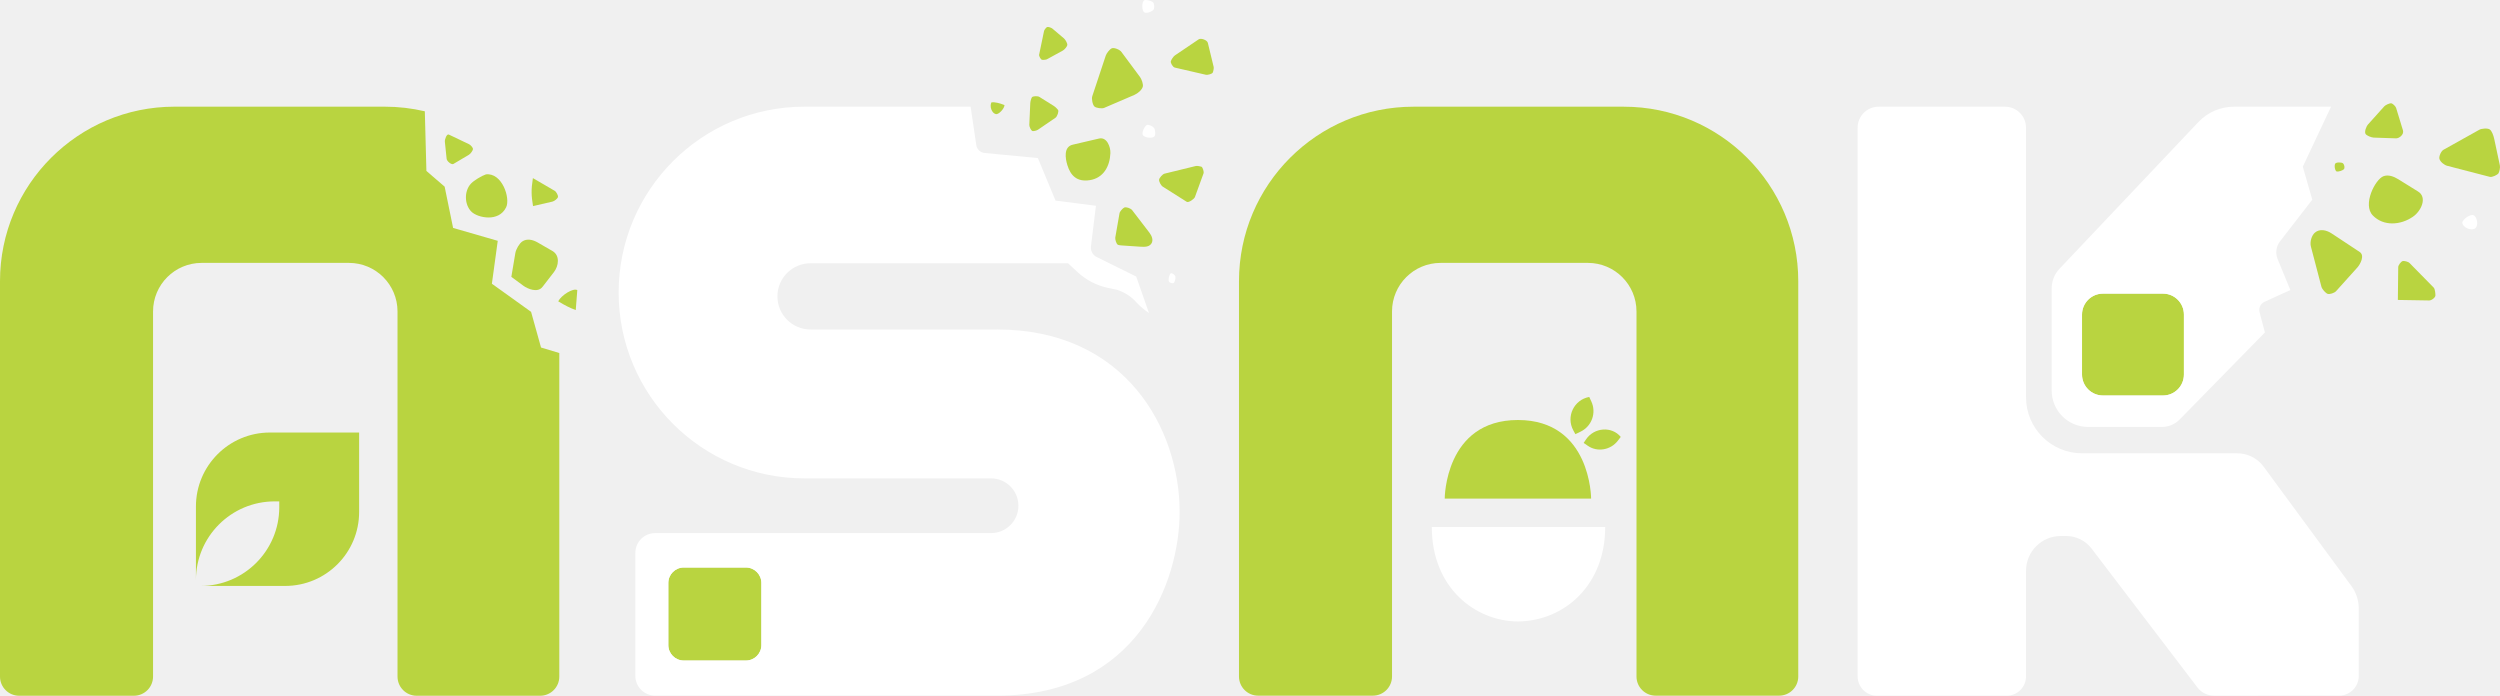
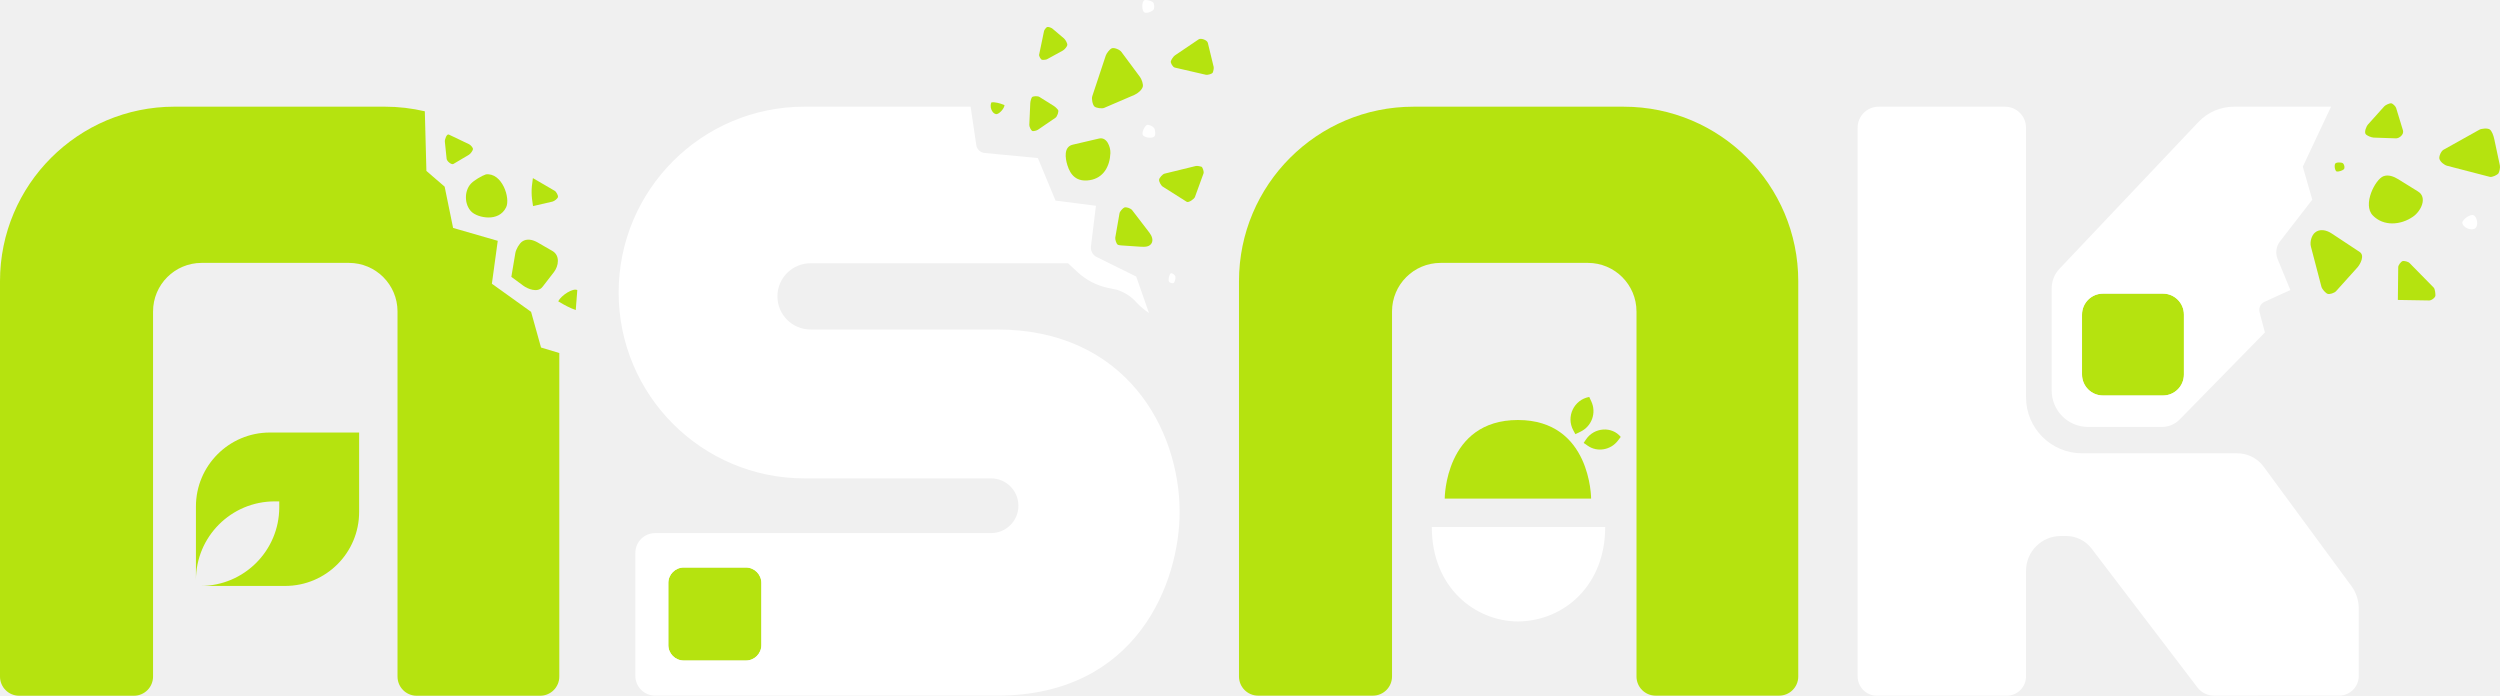
<svg xmlns="http://www.w3.org/2000/svg" id="_레이어_2" data-name="레이어 2" viewBox="0 0 1396.28 388.58">
  <defs>
    <style>
      .cls-1 {
-         fill: #b9d440;
+         fill: #B5E30F;
      }

      .cls-2 {
        fill: #fff;
      }
    </style>
  </defs>
  <g id="_레이어_5" data-name="레이어 5">
    <g>
      <path class="cls-1" d="M150.75,241.57c-22.82,0-41.32,18.5-41.32,41.32v41.11c0-24.28,19.68-43.97,43.97-43.97h2.57v3.25c0,24.28-19.68,43.97-43.97,43.97h47.26c22.82,0,41.32-18.5,41.32-41.32v-44.36h-49.83Z" />
      <path class="cls-1" d="M296.62,174.17l-21.9-15.7,3.28-23.97-24.94-7.2-4.72-23.05-10.19-8.78-.88-33.31c-7.18-1.68-14.66-2.58-22.36-2.58h-117.45C43.64,59.59,0,103.23,0,157.05v220.82c0,5.92,4.79,10.71,10.71,10.71h64.07c5.91,0,10.7-4.79,10.7-10.71v-203.91c0-14.98,12.15-27.13,27.13-27.13h82.28c14.98,0,27.13,12.15,27.13,27.13v203.91c0,5.92,4.79,10.71,10.7,10.71h68.96c5.91,0,10.7-4.79,10.7-10.71v-180.7l-10.21-3.08-5.55-19.91Z" />
      <path class="cls-1" d="M906.9,59.59h-117.45c-53.83,0-97.46,43.64-97.46,97.46v220.78c0,5.91,4.79,10.7,10.7,10.7h64.07c5.91,0,10.7-4.79,10.7-10.7v-203.87c0-14.98,12.15-27.13,27.13-27.13h82.28c14.98,0,27.13,12.15,27.13,27.13v203.87c0,5.91,4.79,10.7,10.7,10.7h68.95c5.91,0,10.7-4.79,10.7-10.7v-220.78c0-53.83-43.64-97.46-97.46-97.46Z" />
      <path class="cls-1" d="M847.78,234.58h0c-40.89,0-40.89,43.91-40.89,43.91h81.77s0-43.91-40.88-43.91Z" />
      <path class="cls-1" d="M884.49,247.37l2.39,1.65c5.27,3.64,12.72,2.35,16.72-2.89l1.61-2.11h0c-5.02-6.08-14.87-5.36-19.42,1.42l-1.3,1.94Z" />
      <path class="cls-1" d="M879.86,242.48l2.86-1.37c6.3-3.01,9.01-10.53,6.07-16.86l-1.18-2.55h0c-8.53,1.55-13.05,10.98-8.93,18.6l1.18,2.18Z" />
      <path class="cls-1" d="M1174.54,163.98h33.49c6.46,0,11.71,5.25,11.71,11.71v33.49c0,6.46-5.25,11.71-11.71,11.71h-33.49c-6.46,0-11.71-5.25-11.71-11.71v-33.49c0-6.46,5.25-11.71,11.71-11.71Z" />
      <rect class="cls-1" x="373.28" y="316.96" width="51.95" height="51.95" rx="8.63" ry="8.63" />
      <path class="cls-1" d="M1316.54,149.48l-11.85,13.17c-.83.92-3.51,1.89-4.67,1.47s-3.11-2.58-3.48-4l-5.86-22.35c-.73-2.77.46-6.33,2.2-7.83,2.71-2.34,6.52-1.45,9.34.42l15.7,10.38c2.95,1.95.36,6.83-1.37,8.74Z" />
      <path class="cls-1" d="M1390.65,98.79l-23.86-6.19c-1.72-.45-3.88-2.23-4.34-3.86-.39-1.38.95-4.35,2.23-5.07l20.1-11.23c1.24-.7,4.69-.96,5.82-.11s2.04,3.34,2.43,5.14l3.18,14.94c.25,1.17-.2,3.36-.74,4.32s-3.64,2.37-4.82,2.06Z" />
      <path class="cls-1" d="M1347.72,121c-7.01,4.87-16.51,5.44-22.46-.65-5.89-6.02,1.27-20.18,5.96-21.94,2.7-1.01,5.78.17,8.25,1.7l11.07,6.87c5.26,3.26,1.76,10.84-2.81,14.01Z" />
      <path class="cls-1" d="M302.92,160.29c-2.62,3.39-8.17,1.1-10.68-.75l-6.65-4.91,2.22-13.22c.38-2.29,2.27-5.44,3.87-6.54,2.59-1.77,5.86-1.02,8.5.49l8.34,4.81c4.38,2.52,3.5,8.37.87,11.78l-6.45,8.34Z" />
      <path class="cls-1" d="M608.54,100.64c-7.01,1.04-10.6-2.53-12.4-8.41-1.15-3.75-2.2-10.21,2.98-11.42l14.74-3.44c4.33-1.01,6.45,4.69,6.31,8.14-.31,7.47-3.92,13.98-11.63,15.13Z" />
      <path class="cls-1" d="M282.66,115.81c-4.11,8.47-15.86,5.8-19.28,2.5-4.08-3.93-4.2-11.61-.39-15.7,1.77-1.91,6.07-4.42,8.39-5.22,8.99-1.09,13.81,13.23,11.29,18.42Z" />
      <path class="cls-1" d="M1356.71,167.81l-17.48-.29.21-18.36c.01-1.06,1.51-3,2.39-3.31s3.19.3,3.94,1.06l13.52,13.76c.71.73.97,3.59.92,4.43-.06,1.05-2.09,2.73-3.49,2.71Z" />
      <path class="cls-1" d="M662.8,112.71l-13.49-8.53c-.88-.56-2.07-2.79-1.95-3.82s1.97-3.1,3-3.36l17.54-4.29c.61-.15,2.5.15,3.08.38.78.32,1.52,2.89,1.22,3.71l-4.83,13.27c-.39,1.07-3.53,3.3-4.57,2.64Z" />
      <path class="cls-1" d="M673.43,41.74l-17.27-3.99c-1.14-.26-2.51-2.63-2.24-3.53s1.4-2.68,2.27-3.27l13.29-8.98c1.25-.84,4.72.36,5.11,1.97l3.26,13.46c.17.69-.24,2.64-.53,3.17-.39.71-2.77,1.43-3.9,1.17Z" />
      <path class="cls-1" d="M636.96,137.79l-9.11-.61c-1.17-.08-2.71-.15-3.44-.44-.91-.36-1.69-3.1-1.51-4.11l2.37-13.54c.17-.98,1.79-2.79,2.65-3.18,1.02-.46,3.58.41,4.37,1.43l9.58,12.49c1.4,1.82,2.5,4.32,1.14,6.28-1.27,1.83-3.66,1.83-6.04,1.67Z" />
      <path class="cls-1" d="M1338.17,77.27l-12.46-.42c-1.23-.04-3.91-1.05-4.53-2.07-.73-1.2.38-4.15,1.43-5.32l9-10.03c.71-.79,2.79-1.73,3.73-1.75s2.62,1.63,2.93,2.64l3.82,12.52c.68,2.23-2.04,4.49-3.9,4.43Z" />
      <path class="cls-1" d="M589.55,65.73l-9.86,6.74c-.64.44-2.25.85-2.96.73-.88-.15-1.89-2.49-1.85-3.44l.54-12.17c.04-.89.49-2.52.88-3.19.5-.84,3.32-.84,4.19-.29l8.01,5.01c.85.53,1.99,1.62,2.44,2.27.57.81-.48,3.7-1.4,4.33Z" />
      <path class="cls-1" d="M584.79,33.09c-.53.29-2.41.47-2.91.27-.67-.26-1.67-2.08-1.52-2.8l2.76-13.29c.13-.6,1.28-2.1,1.79-2.19.68-.12,2.2.33,2.88.91l6.46,5.47c.76.65,1.94,2.65,1.85,3.62s-1.56,2.65-2.51,3.17l-8.81,4.83Z" />
      <path class="cls-1" d="M253.3,91.55c-1.16.69-3.71-1.52-3.85-2.81l-.99-9.6c-.13-1.27,1.02-4.45,2.17-4.01l11.37,5.43c.8.38,2.18,1.87,2.15,2.66-.05.98-1.4,2.71-2.26,3.22l-8.6,5.1Z" />
      <path class="cls-1" d="M309.78,106.55c.91.53,2.05,2.63,1.85,3.49s-1.93,2.29-3.12,2.57l-10.81,2.49c-.98-6.04-1.1-8.97-.07-15.62l12.15,7.08Z" />
      <path class="cls-1" d="M321.57,173.18c-3.41-1.27-5.91-2.54-9.81-4.9,1.8-3.42,8.28-7.55,10.67-6.27l-.87,11.18Z" />
      <path class="cls-1" d="M561.03,58.7c-.06,1.92-3.23,5.41-4.86,5.02-2.32-.54-3.6-4.39-2.42-6.58,1.7-.21,4.59.41,7.28,1.56Z" />
      <path class="cls-1" d="M1304.25,91.4c.49-.88,3.73-.86,4.42-.12.69.74,1.09,2.56.38,3.27-.75.75-2.84,1.34-3.85,1.26s-1.66-3.15-.95-4.42Z" />
      <path class="cls-1" d="M633.54,53.02l-16.89,7.25c-1.17.5-4.32.08-5.3-.71-1.14-.92-1.78-4.37-1.31-5.79l7.55-22.75c.42-1.26,2.17-3.51,3.33-4.03,1.33-.59,4.45.73,5.34,1.93l10.42,14.04c.94,1.27,1.95,4.08,1.58,5.46-.5,1.85-2.78,3.76-4.73,4.6Z" />
      <path class="cls-2" d="M1317.39,339.79c0-4.49-1.44-8.87-4.1-12.49l-49.03-66.67c-3.45-4.69-8.92-7.46-14.75-7.46h-86.67c-17.27,0-31.28-14-31.28-31.28V71.32c0-6.48-5.25-11.73-11.73-11.73h-70.59c-6.48,0-11.73,5.25-11.73,11.73v181.86s0,46.19,0,46.19v78.4c0,5.89,4.77,10.77,10.66,10.77h72.73c5.89,0,10.66-4.88,10.66-10.77v-59c0-10.71,8.69-19.4,19.4-19.4h3.07c5.55,0,10.78,2.59,14.14,7.01l59.11,77.56c2.2,2.89,5.63,4.59,9.26,4.59l69.93-.03c6.03,0,10.92-4.89,10.92-10.93v-37.78Z" />
      <path class="cls-2" d="M1262,174.39c-.62-2.35.54-4.81,2.76-5.82l14.42-6.59-7.1-17.28c-1.36-3.31-.85-7.09,1.34-9.91l18.02-23.28-5.3-18.41,15.71-33.38.03-.13h-54.17c-7.51,0-14.69,3.09-19.85,8.54l-77.61,81.98c-2.8,2.95-4.36,6.87-4.36,10.94v57.07c0,11.23,9.1,20.33,20.33,20.33h41.25c3.73,0,7.29-1.5,9.9-4.16l47.61-48.61-2.98-11.29ZM1219.74,209.19c0,6.47-5.24,11.71-11.71,11.71h-33.49c-6.47,0-11.71-5.24-11.71-11.71v-33.49c0-6.47,5.24-11.71,11.71-11.71h33.49c6.47,0,11.71,5.24,11.71,11.71v33.49Z" />
      <path class="cls-2" d="M556.88,184.03h-104.18c-10.21,0-18.5-8.28-18.5-18.5h0c0-10.21,8.28-18.5,18.5-18.5h143.81l5.34,4.96c4.74,4.4,10.58,7.43,16.9,8.78l5.16,1.1c3.73,1.19,7.12,3.25,9.88,6.02l.72.78c2.14,2.33,4.56,4.39,7.2,6.15l-7.13-20.37-15.03-7.42-7.02-3.47c-2.23-1.1-3.52-3.49-3.22-5.96l2.78-22.67-22.56-2.89-9.85-23.74-29.78-2.86c-2.37-.23-4.28-2.04-4.63-4.4l-3.17-21.46h-92.78c-57.33,0-103.8,46.47-103.8,103.8h0c0,57.33,46.47,103.8,103.8,103.8h104.19c8.44,0,15.28,6.84,15.28,15.28h0c0,8.44-6.84,15.28-15.28,15.28h-187.6c-6.11,0-11.06,4.95-11.06,11.06v68.66c0,6.11,4.95,11.06,11.06,11.06h190.97c78.71,0,101.96-64.02,101.96-102.54h0c0-46.21-30.04-101.96-101.96-101.96ZM425.23,360.29c0,4.77-3.86,8.63-8.63,8.63h-34.7c-4.77,0-8.63-3.86-8.63-8.63v-34.7c0-4.77,3.86-8.63,8.63-8.63h34.7c4.77,0,8.63,3.86,8.63,8.63v34.7Z" />
      <path class="cls-2" d="M1382.47,127.49c-2.32,1.75-6.99-.53-7.24-3.04.05-1.92,4.37-4.93,6.19-4.28,2.1.76,3,5.85,1.05,7.32Z" />
      <path class="cls-2" d="M639.42,7.05c-1.84-.49-1.92-6.34-.2-6.95,1.03-.37,3.86.4,4.7,1.1s.95,3.22.38,4.15-3.24,2.13-4.88,1.7Z" />
      <path class="cls-2" d="M644.58,76.34c-1.71,1.21-5.47.34-6.25-.86s.63-4.68,2.12-5.62c.89-.55,3.41.69,4.05,1.54.75.99,1.13,4.19.07,4.94Z" />
      <path class="cls-2" d="M653.83,152.71c.6-.47,2.37.71,2.63,1.7s-.31,3.16-.92,3.6-2.13.04-2.63-.68c-.59-.84.03-3.92.92-4.63Z" />
      <path class="cls-2" d="M848.11,347.1h0c26-.48,48.42-20.56,48.41-52.77h-96.84c0,34.07,24.38,52.77,48.43,52.77Z" />
    </g>
  </g>
</svg>
